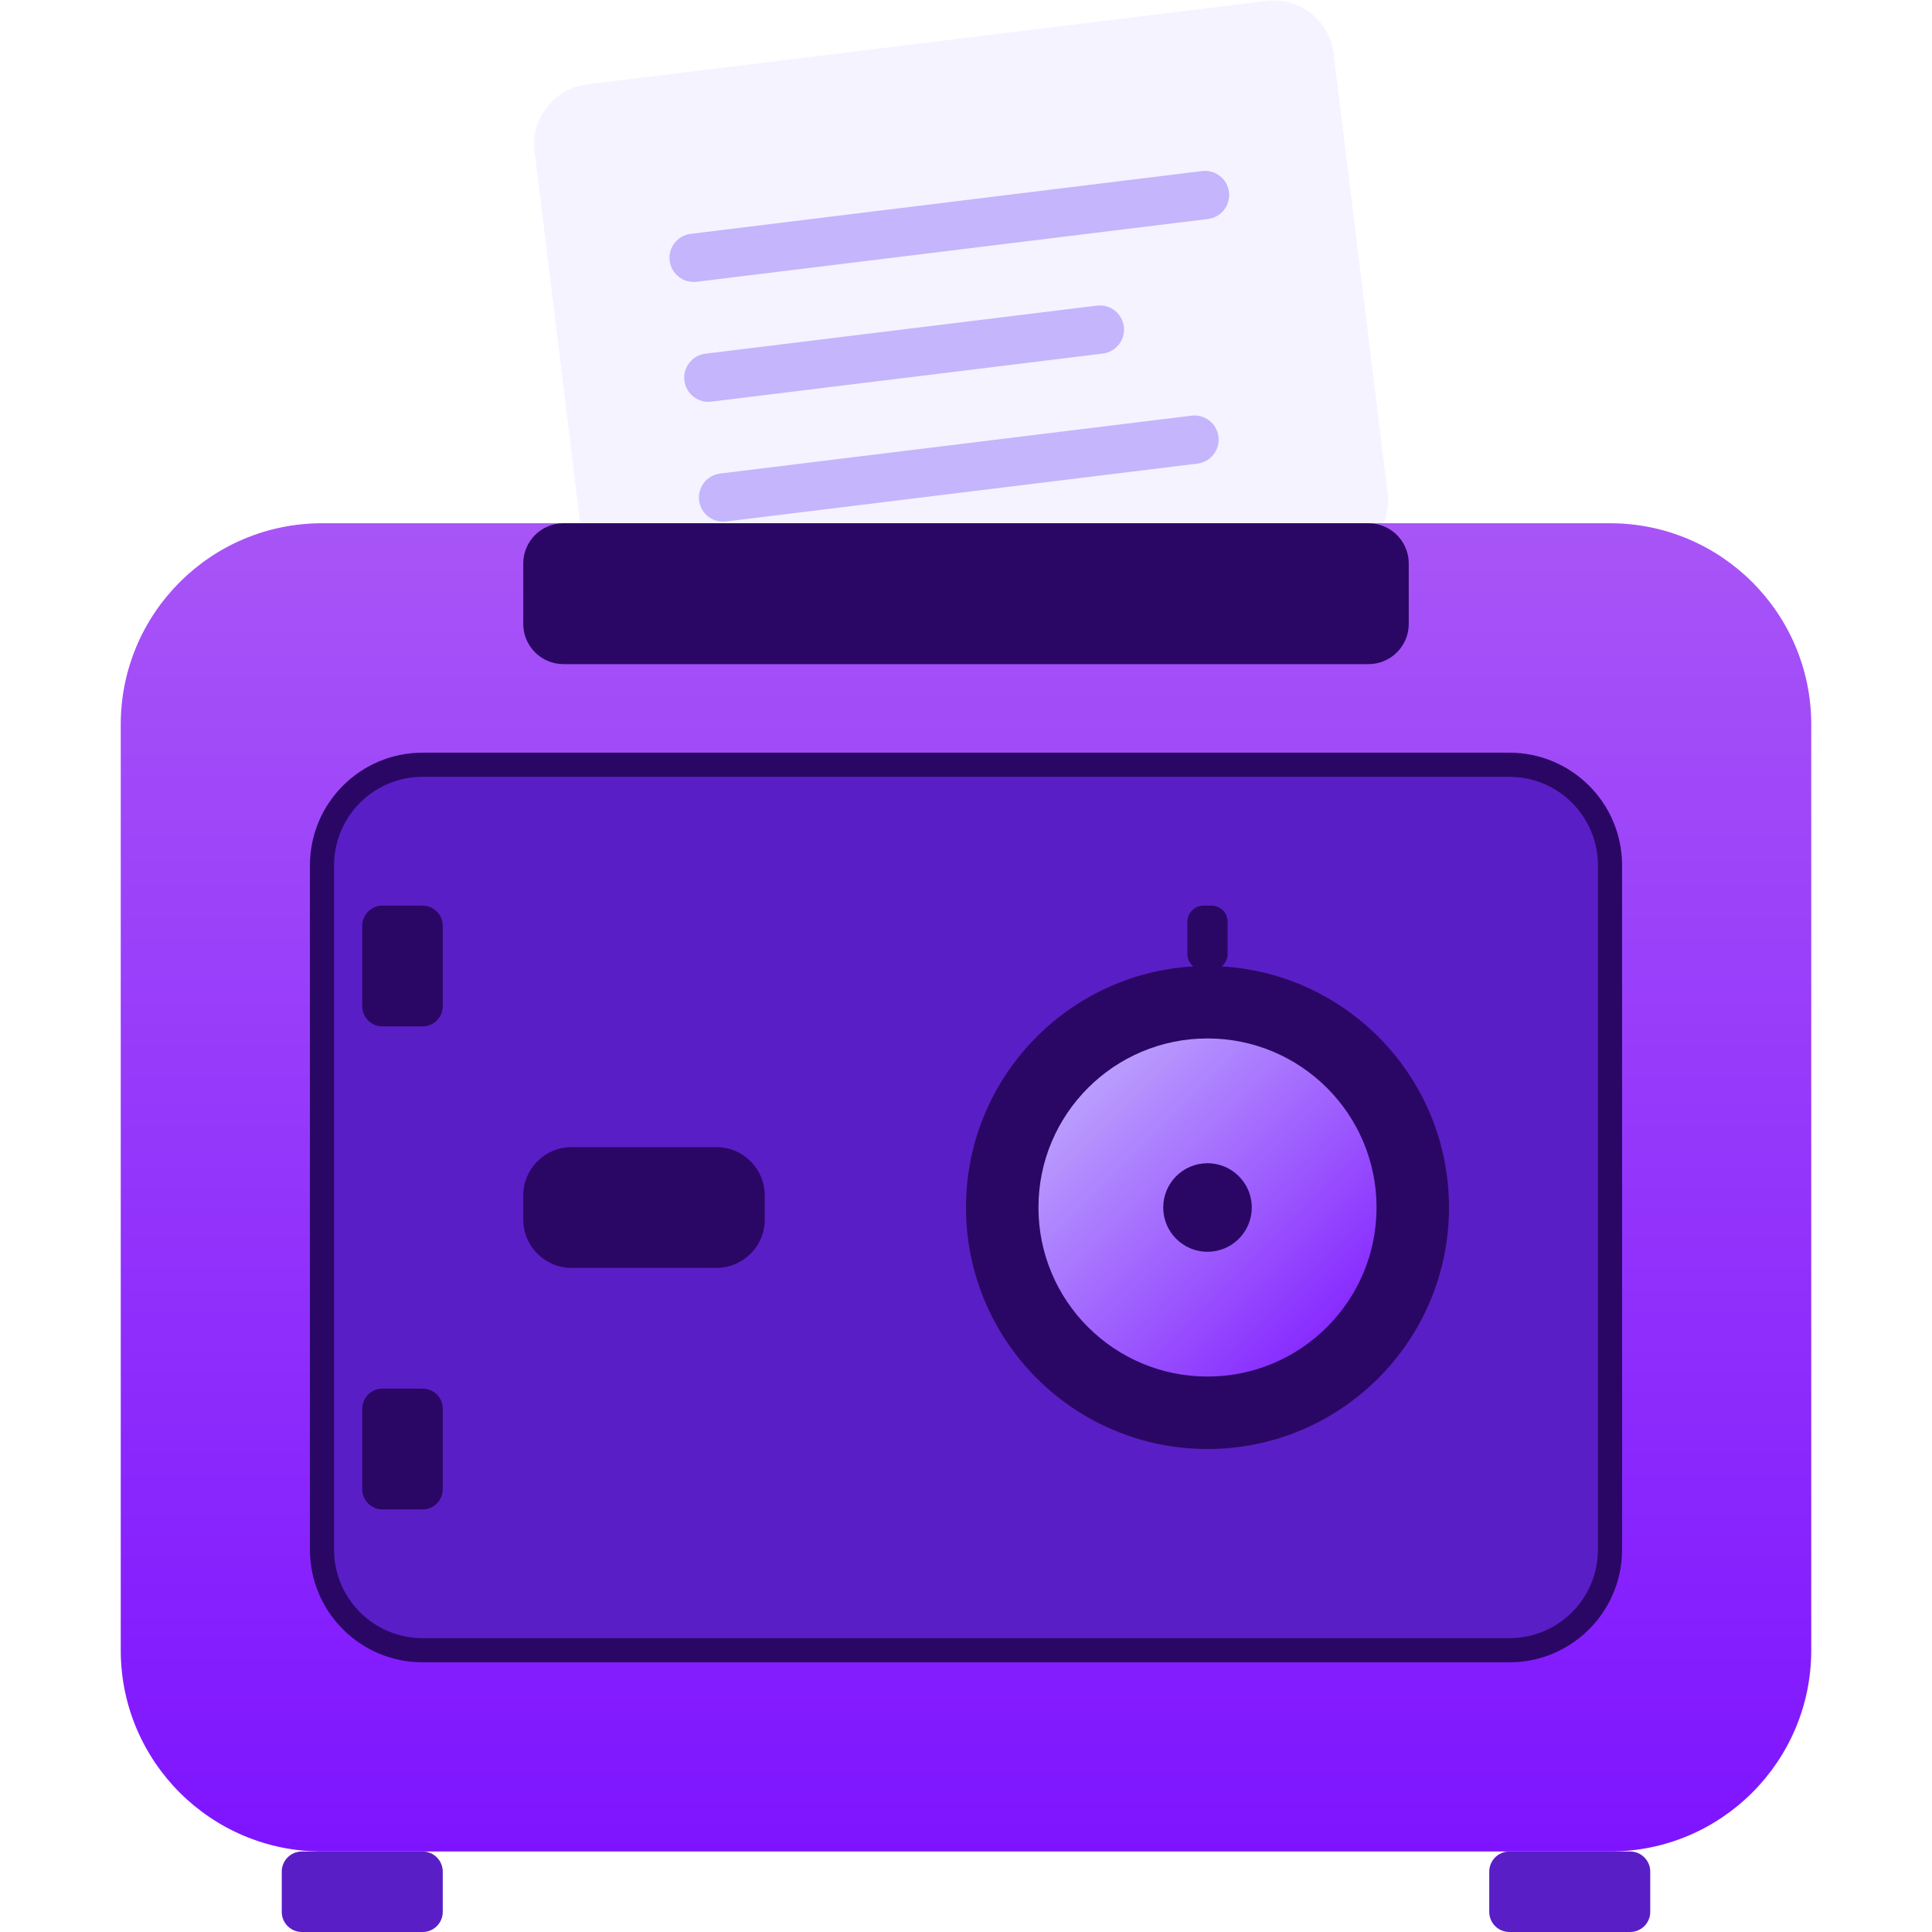
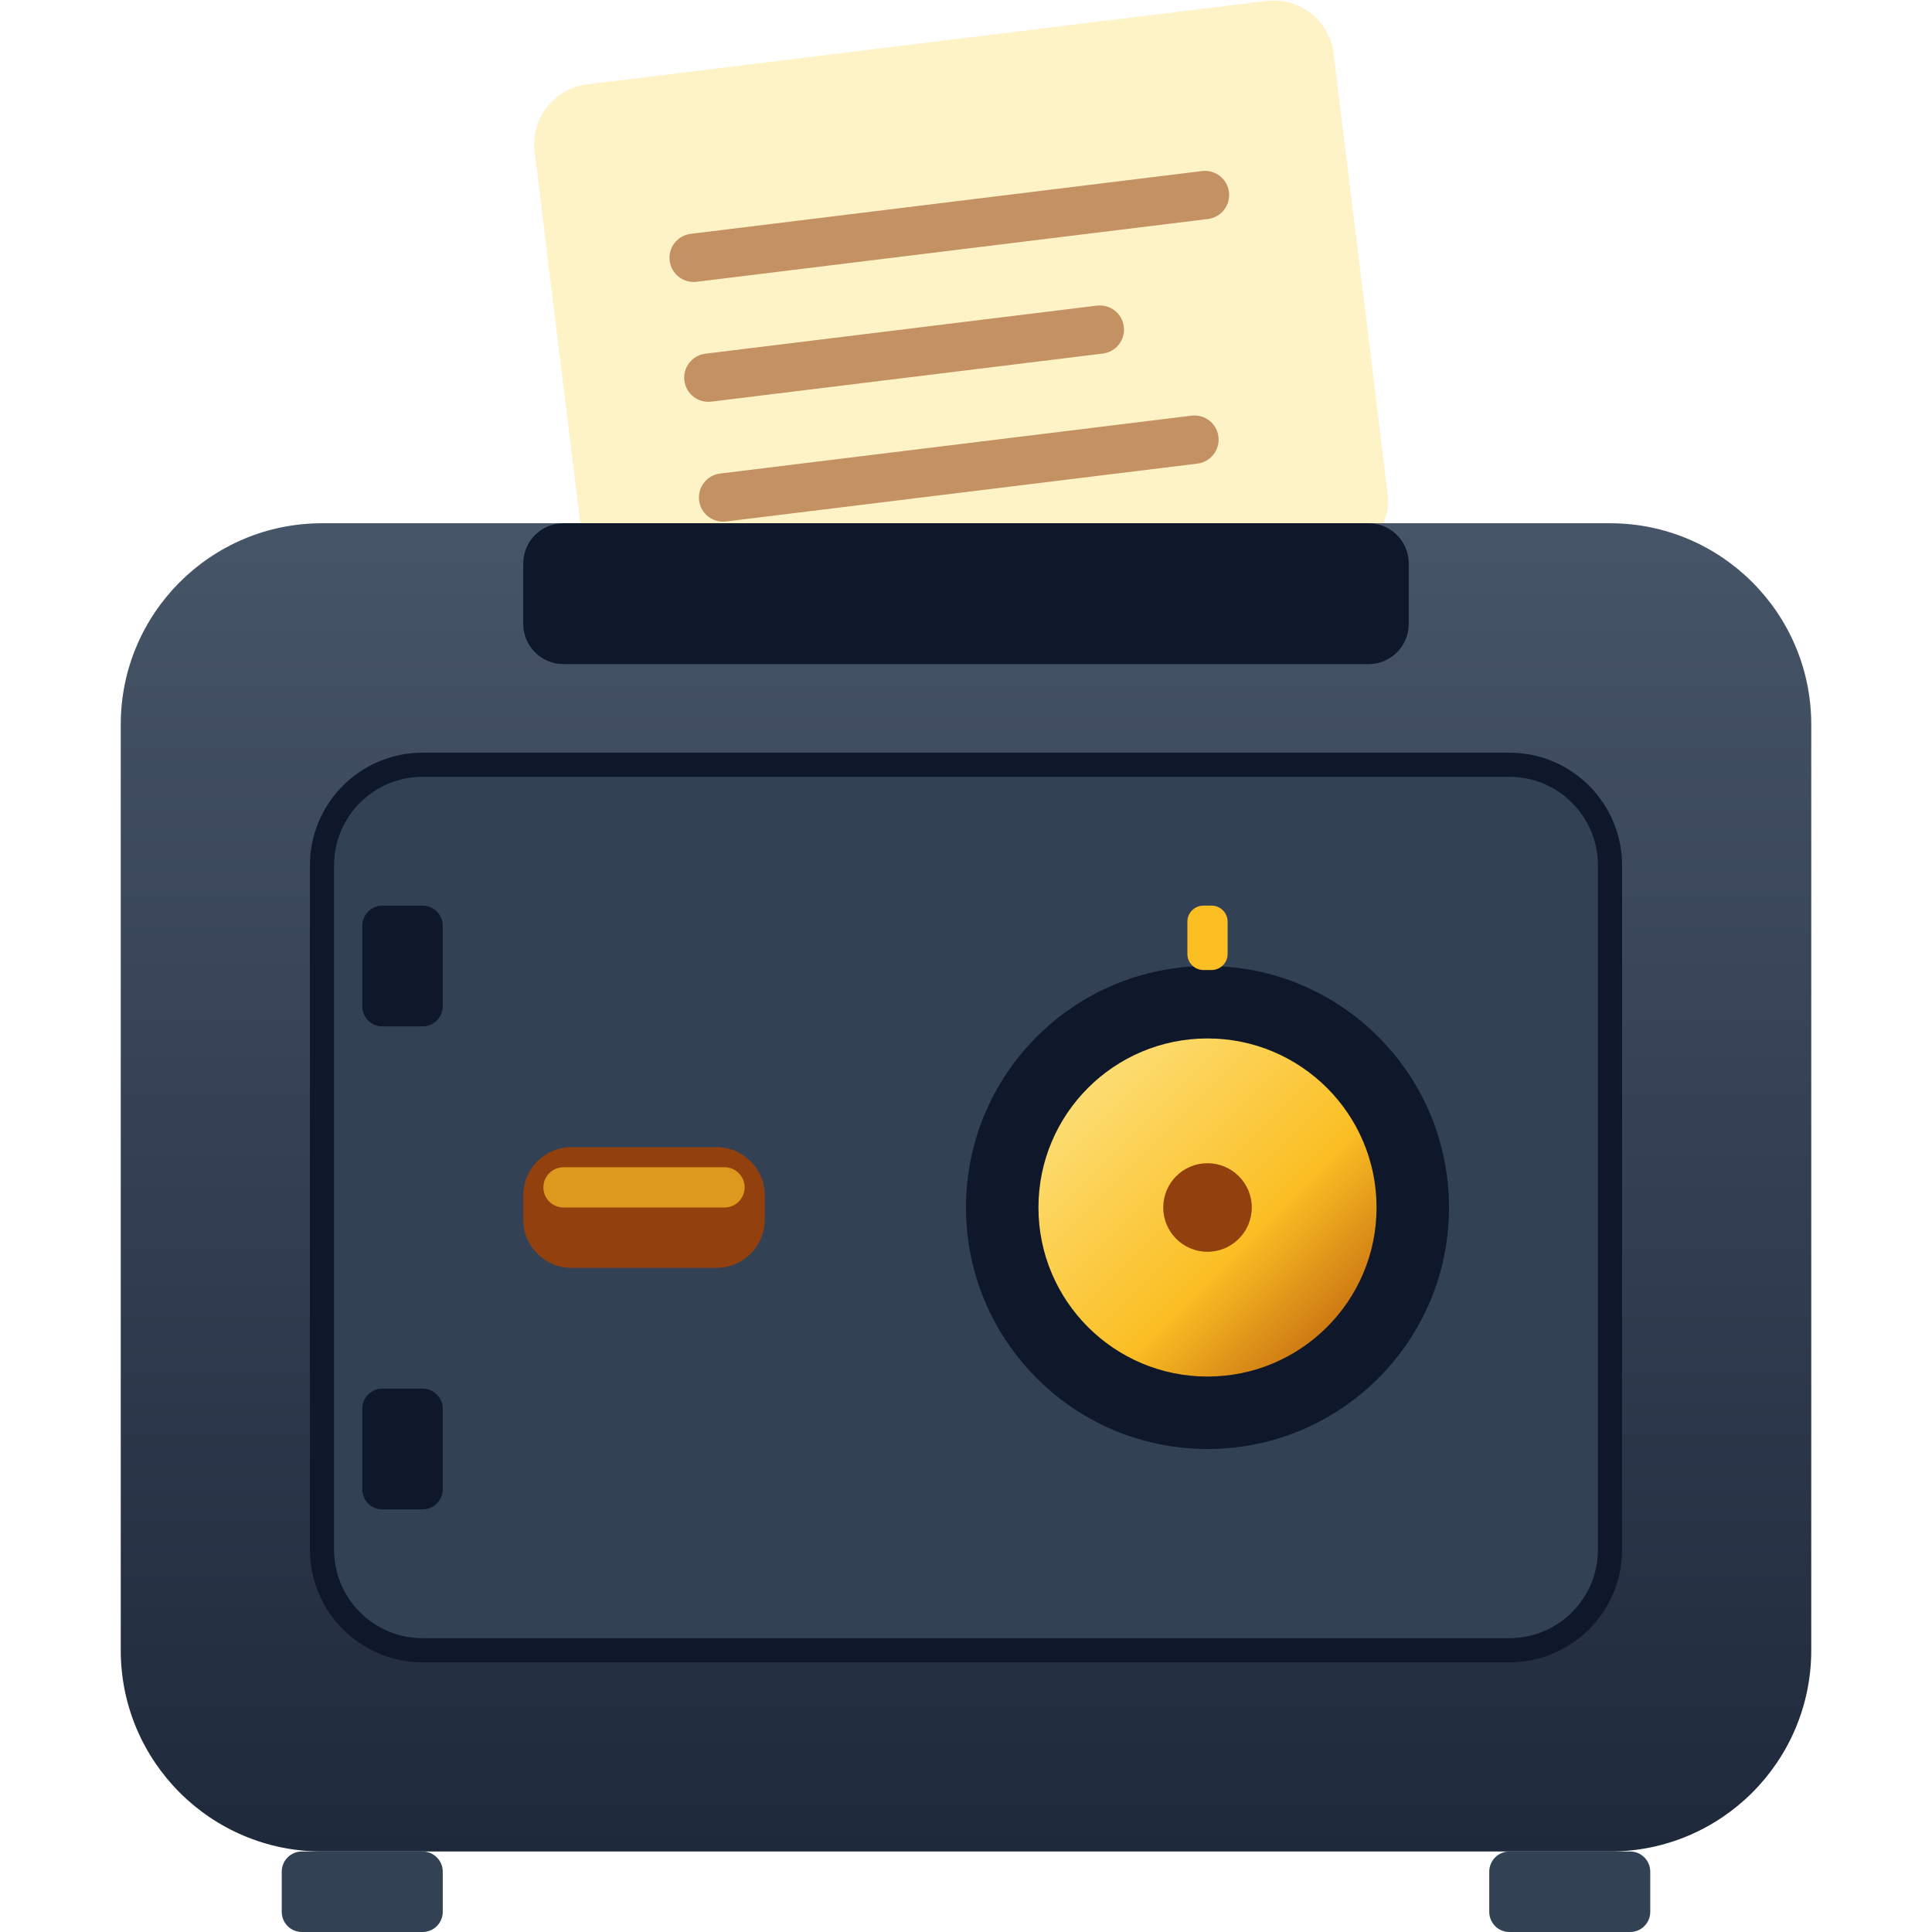
<svg xmlns="http://www.w3.org/2000/svg" viewBox="0 0 48 48">
  <defs>
    <linearGradient id="body" x1="0" y1="0" x2="0" y2="1">
-       <stop offset="0%" stop-color="#a855f7" />
-       <stop offset="100%" stop-color="#7e14ff" />
+       <stop offset="0%" stop-color="#475569" />
+       <stop offset="100%" stop-color="#1e293b" />
    </linearGradient>
-     <linearGradient id="dial" x1="0" y1="0" x2="1" y2="1">
-       <stop offset="0%" stop-color="#c4b5fd" />
-       <stop offset="100%" stop-color="#7e14ff" />
+     <linearGradient id="brass" x1="0" y1="0" x2="1" y2="1">
+       <stop offset="0%" stop-color="#fde68a" />
+       <stop offset="60%" stop-color="#fbbf24" />
+       <stop offset="100%" stop-color="#b45309" />
    </linearGradient>
  </defs>
  <g transform="rotate(-7 24 9)">
-     <rect x="14" y="1" width="20" height="14" rx="1.5" fill="#f5f3ff" />
-     <rect x="17" y="5" width="14" height="1.2" rx="0.6" fill="#c4b5fd" />
-     <rect x="17" y="8" width="11" height="1.2" rx="0.6" fill="#c4b5fd" />
-     <rect x="17" y="11" width="13" height="1.2" rx="0.6" fill="#c4b5fd" />
+     <rect x="14" y="1" width="20" height="14" rx="1.5" fill="#fef3c7" />
+     <rect x="17" y="5" width="14" height="1.2" rx="0.6" fill="#92400e" opacity="0.55" />
+     <rect x="17" y="8" width="11" height="1.2" rx="0.6" fill="#92400e" opacity="0.55" />
+     <rect x="17" y="11" width="13" height="1.2" rx="0.6" fill="#92400e" opacity="0.55" />
  </g>
  <rect x="3" y="13" width="42" height="33" rx="5" fill="url(#body)" />
-   <rect x="13" y="13" width="22" height="3.5" rx="1" fill="#2a0764" />
-   <rect x="8" y="19" width="32" height="22" rx="2.5" fill="#5a1ec7" stroke="#2a0764" stroke-width="0.6" />
-   <rect x="9" y="22.5" width="2" height="3" rx="0.5" fill="#2a0764" />
-   <rect x="9" y="34.5" width="2" height="3" rx="0.5" fill="#2a0764" />
-   <rect x="13" y="28.5" width="6" height="3" rx="1.2" fill="#2a0764" />
-   <circle cx="30" cy="30" r="6" fill="#2a0764" />
-   <circle cx="30" cy="30" r="4.2" fill="url(#dial)" />
-   <circle cx="30" cy="30" r="1.1" fill="#2a0764" />
-   <rect x="29.5" y="22.5" width="1" height="1.6" rx="0.4" fill="#2a0764" />
-   <rect x="7" y="46" width="4" height="2" rx="0.5" fill="#5a1ec7" />
-   <rect x="37" y="46" width="4" height="2" rx="0.5" fill="#5a1ec7" />
+   <rect x="13" y="13" width="22" height="3.5" rx="1" fill="#0f172a" />
+   <rect x="8" y="19" width="32" height="22" rx="2.5" fill="#334155" stroke="#0f172a" stroke-width="0.6" />
+   <rect x="9" y="22.5" width="2" height="3" rx="0.5" fill="#0f172a" />
+   <rect x="9" y="34.5" width="2" height="3" rx="0.5" fill="#0f172a" />
+   <rect x="13" y="28.5" width="6" height="3" rx="1.2" fill="#92400e" />
+   <rect x="13.5" y="29" width="5" height="1" rx="0.5" fill="#fbbf24" opacity="0.7" />
+   <circle cx="30" cy="30" r="6" fill="#0f172a" />
+   <circle cx="30" cy="30" r="4.2" fill="url(#brass)" />
+   <circle cx="30" cy="30" r="1.1" fill="#92400e" />
+   <rect x="29.5" y="22.5" width="1" height="1.6" rx="0.4" fill="#fbbf24" />
+   <rect x="7" y="46" width="4" height="2" rx="0.5" fill="#334155" />
+   <rect x="37" y="46" width="4" height="2" rx="0.5" fill="#334155" />
</svg>
